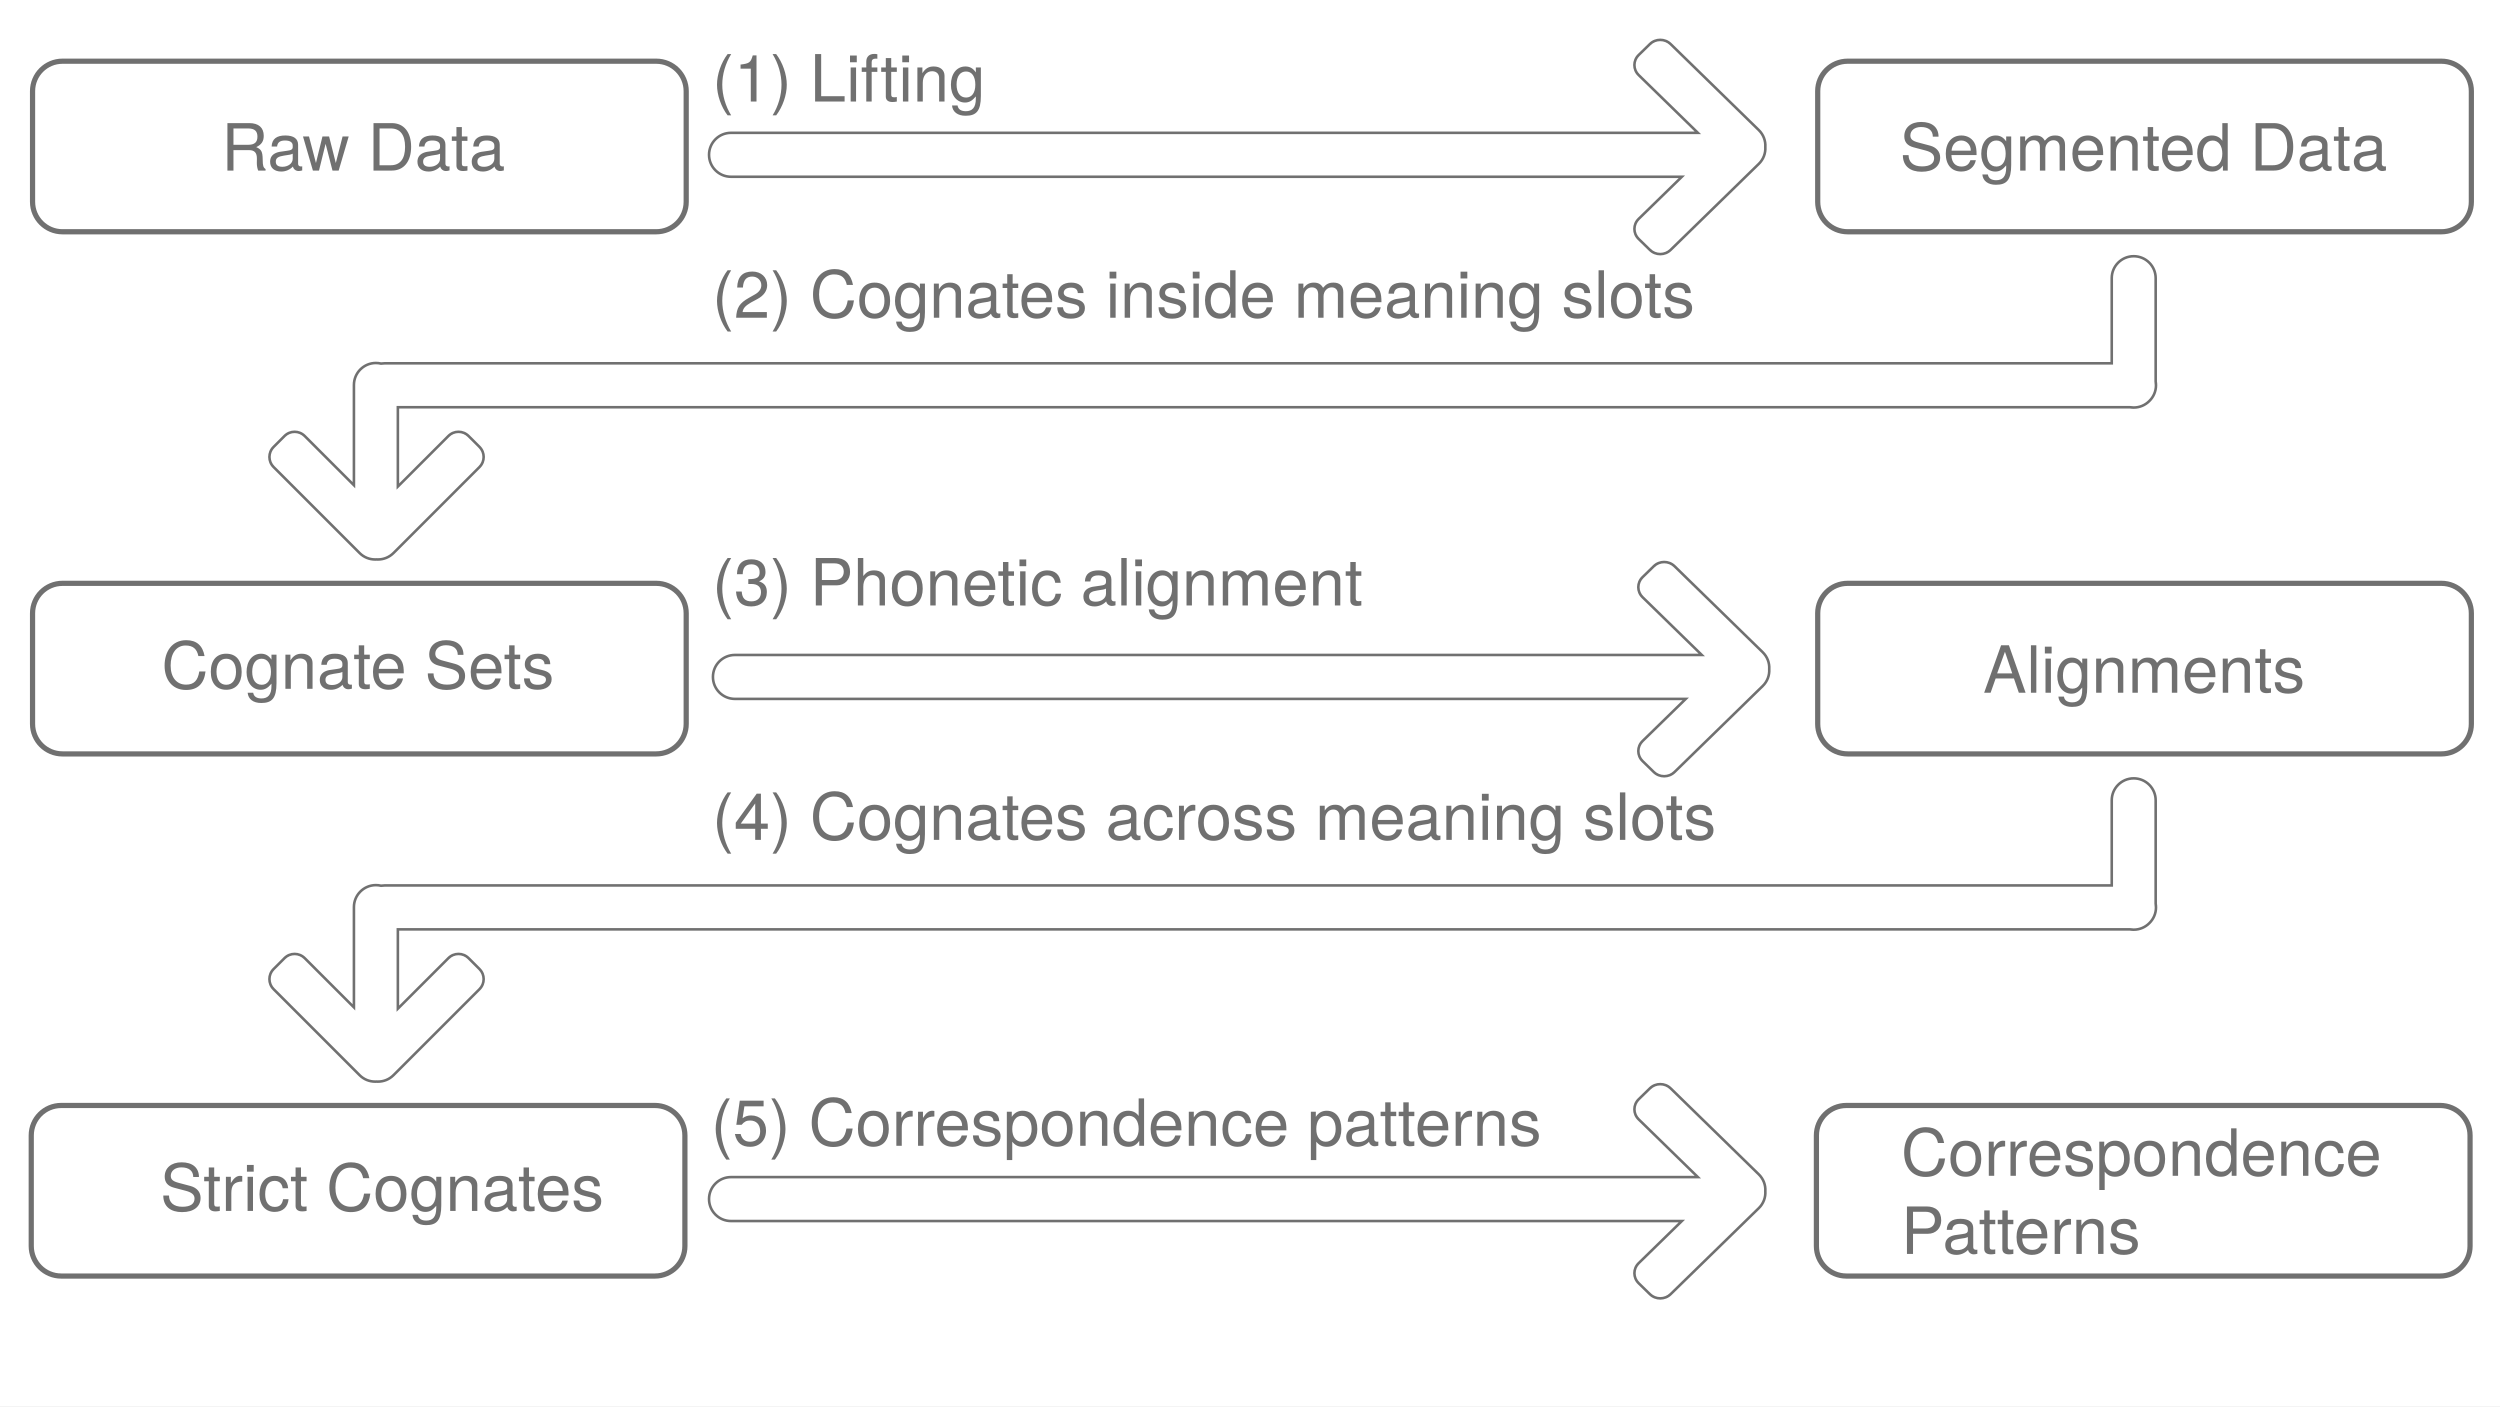
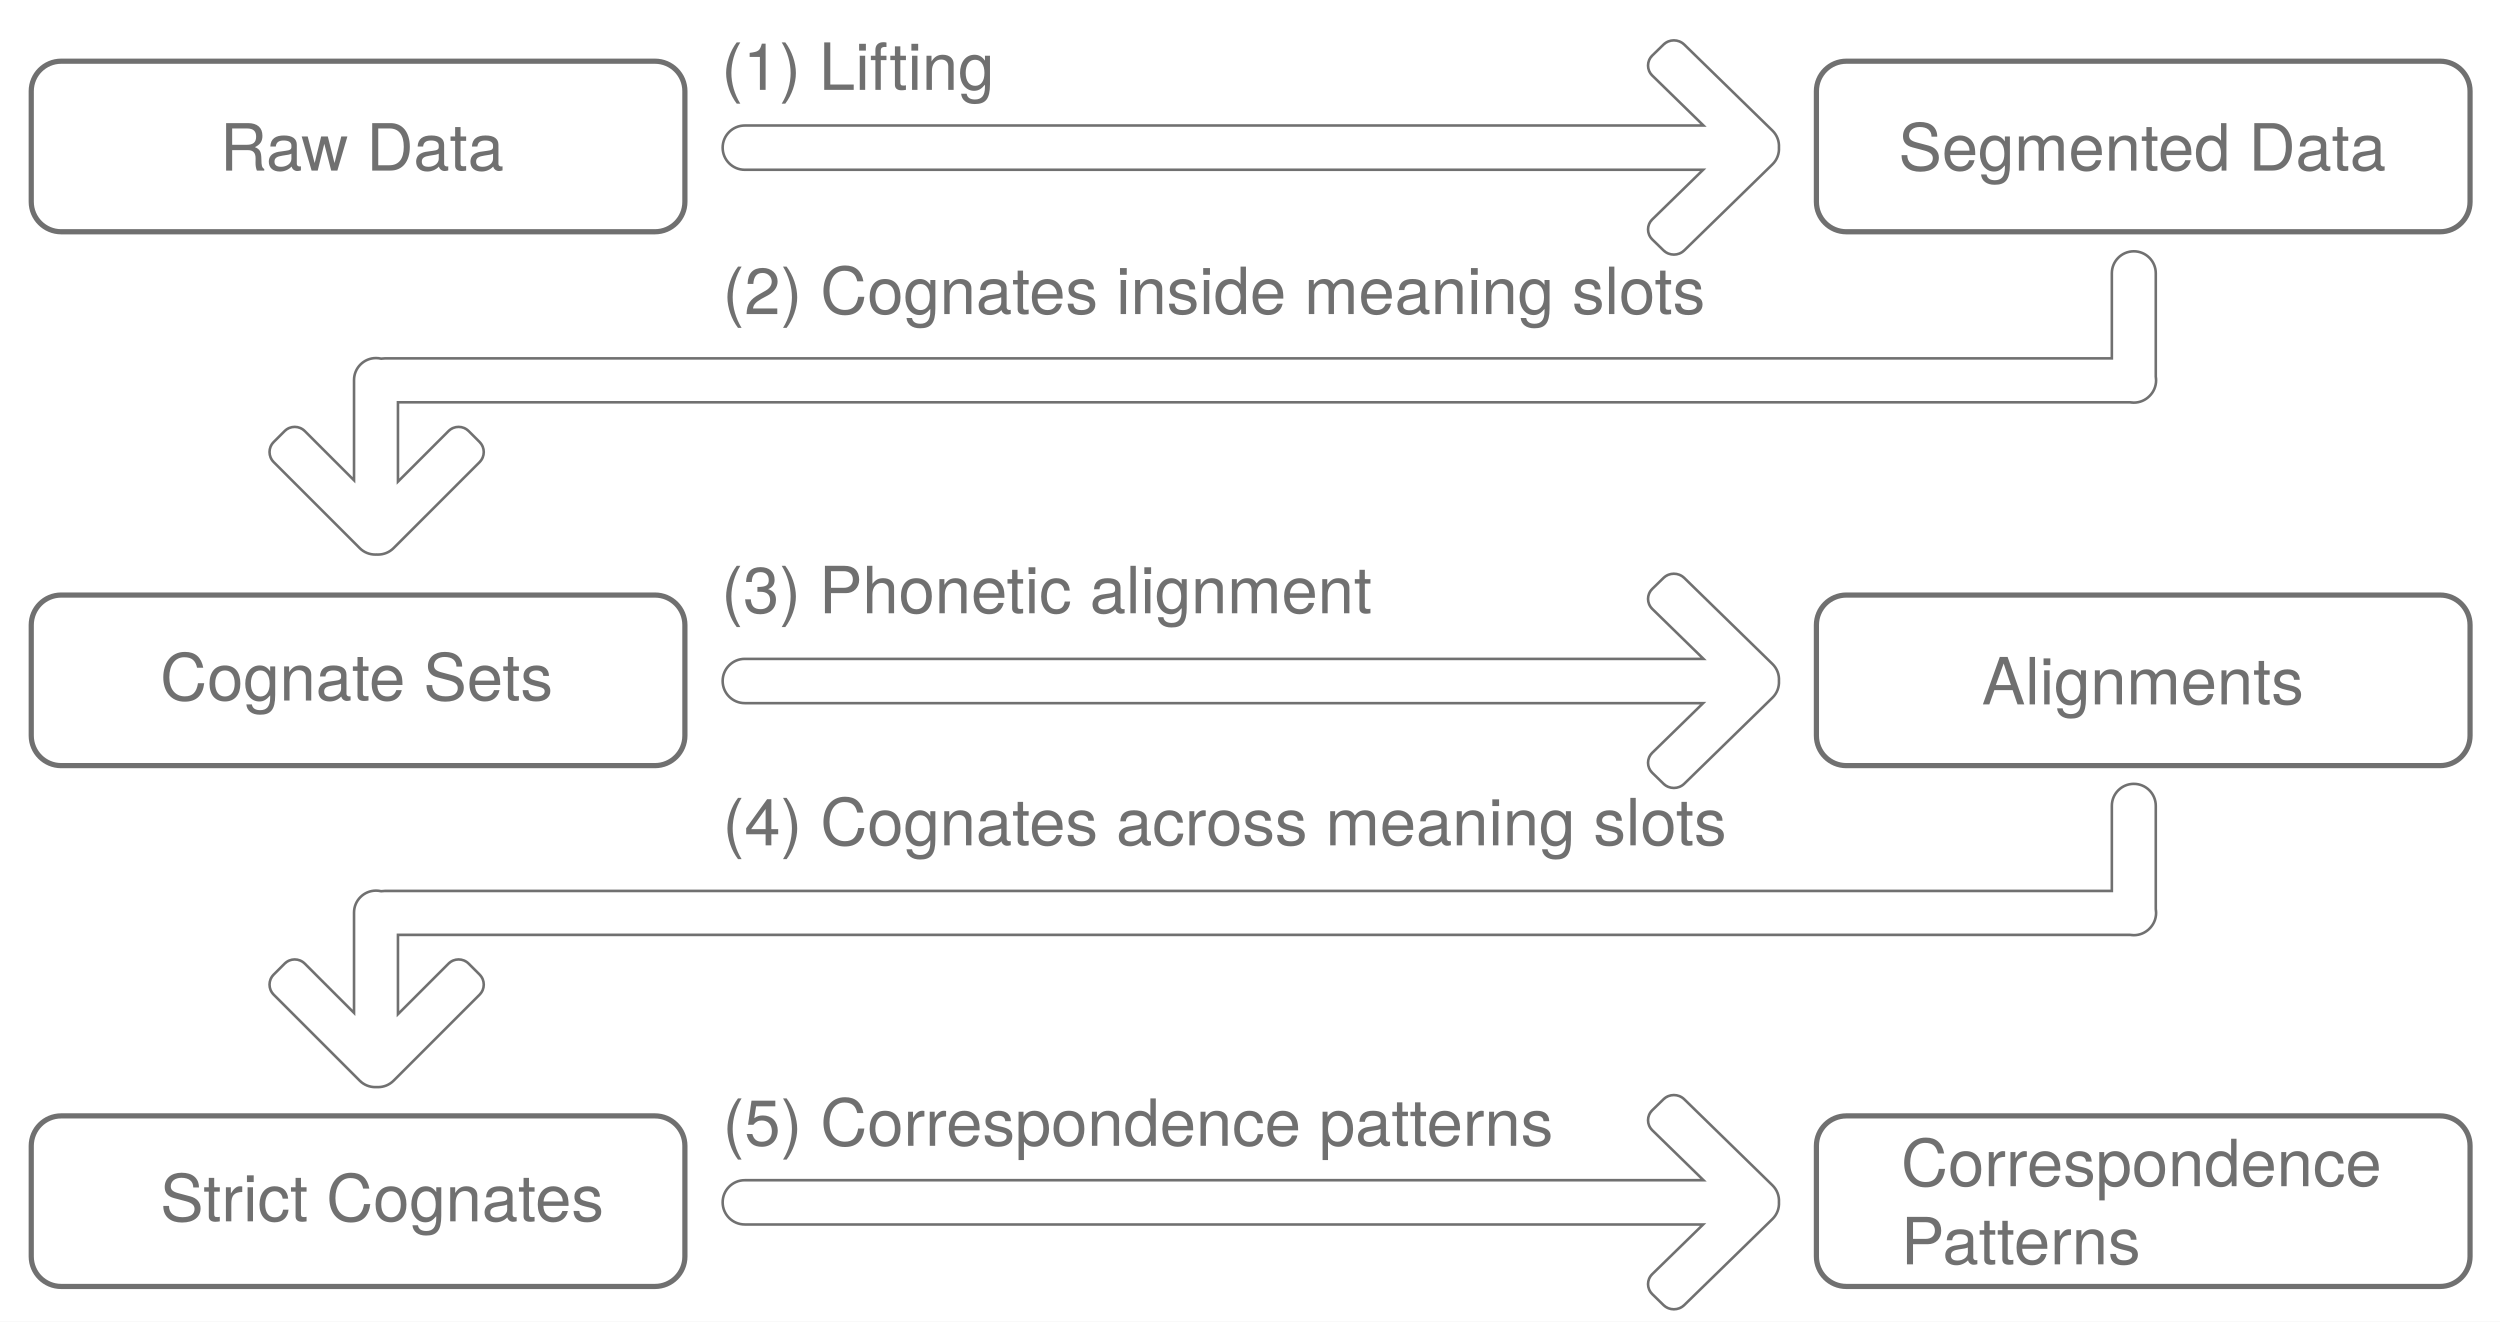
- <svg xmlns="http://www.w3.org/2000/svg" width="1920" height="1080" viewBox="0 0 1920 1080">
+ <svg xmlns="http://www.w3.org/2000/svg" width="1920" height="1015" viewBox="0 0 1920 1015">
  <defs>
    <clipPath id="clip-Web_1920_1">
-       <rect width="1920" height="1080" />
+       <rect width="1920" height="1015" />
    </clipPath>
  </defs>
  <g id="Web_1920_1" data-name="Web 1920 – 1" clip-path="url(#clip-Web_1920_1)">
-     <rect width="1920" height="1080" fill="#fff" />
-     <g id="Group_14" data-name="Group 14" transform="translate(48 8)">
-       <g id="Group_13" data-name="Group 13">
-         <g id="Group_5" data-name="Group 5" transform="translate(733.953 13.854)">
-           <g id="Union_1" data-name="Union 1" transform="translate(574.844 174.297) rotate(180)" fill="none">
-             <path d="M73.086,163.042,5.365,96.974A17.586,17.586,0,0,1,.033,83.266,17.587,17.587,0,0,1,5.365,69.557L73.086,3.489a12.43,12.43,0,0,1,17.27,0l8.636,8.424a11.711,11.711,0,0,1,0,16.849L67.592,59.4h727.8a17.87,17.87,0,1,1,0,35.741H55.292l43.7,42.633a11.711,11.711,0,0,1,0,16.849l-8.636,8.424a12.428,12.428,0,0,1-17.27,0Z" stroke="none" />
-             <path d="M 81.721 164.532 C 84.458 164.532 87.029 163.494 88.96 161.611 L 97.595 153.187 C 99.512 151.316 100.568 148.832 100.568 146.194 C 100.568 143.555 99.512 141.071 97.595 139.201 L 53.895 96.568 L 50.378 93.136 L 55.292 93.136 L 795.389 93.136 C 799.629 93.136 803.614 91.485 806.611 88.488 C 809.609 85.49 811.26 81.505 811.26 77.266 C 811.26 73.027 809.609 69.041 806.611 66.044 C 803.614 63.046 799.629 61.395 795.389 61.395 L 67.592 61.395 L 62.678 61.395 L 66.195 57.964 L 97.595 27.331 C 99.512 25.46 100.568 22.976 100.568 20.338 C 100.568 17.699 99.512 15.215 97.595 13.345 L 88.96 4.921 C 87.029 3.037 84.458 2 81.721 2 C 78.984 2 76.414 3.037 74.483 4.921 L 6.761 70.989 C 5.086 72.623 3.824 74.54 3.01 76.686 C 2.224 78.757 1.894 80.93 2.029 83.144 L 2.036 83.266 L 2.029 83.388 C 1.894 85.602 2.224 87.775 3.01 89.846 C 3.824 91.992 5.086 93.908 6.761 95.542 L 74.483 161.611 C 76.414 163.494 78.984 164.532 81.721 164.532 M 81.721 166.532 C 78.596 166.532 75.471 165.369 73.086 163.042 L 5.365 96.974 C 1.509 93.212 -0.268 88.19 0.033 83.266 C -0.268 78.342 1.509 73.319 5.365 69.557 L 73.086 3.489 C 75.471 1.163 78.596 0 81.721 0 C 84.847 0 87.972 1.163 90.356 3.489 L 98.992 11.913 C 103.76 16.566 103.76 24.109 98.992 28.762 L 67.592 59.395 L 795.389 59.395 C 805.259 59.395 813.26 67.396 813.26 77.266 C 813.26 87.135 805.259 95.136 795.389 95.136 L 55.292 95.136 L 98.992 137.769 C 103.76 142.422 103.76 149.965 98.992 154.618 L 90.356 163.042 C 87.972 165.369 84.847 166.532 81.721 166.532 Z" stroke="none" fill="#707070" />
+     <rect width="1920" height="1015" fill="#fff" />
+     <g id="Group_41" data-name="Group 41">
+       <g id="Group_34" data-name="Group 34" transform="translate(-1)">
+         <g id="Group_20" data-name="Group 20" transform="translate(-35 9)">
+           <g id="Rectangle_6" data-name="Rectangle 6" transform="translate(58 36)" fill="#fff" stroke="#707070" stroke-width="4">
+             <rect width="506" height="135" rx="25" stroke="none" />
+             <rect x="2" y="2" width="502" height="131" rx="23" fill="none" />
+           </g>
+           <text id="Raw_Data" data-name="Raw Data" transform="translate(205 122)" fill="#707070" font-size="50" font-family="HelveticaNeue, Helvetica Neue">
+             <tspan x="0" y="0">Raw Data</tspan>
+           </text>
+         </g>
+         <g id="Group_26" data-name="Group 26" transform="translate(1336 9)">
+           <g id="Rectangle_6-2" data-name="Rectangle 6" transform="translate(58 36)" fill="#fff" stroke="#707070" stroke-width="4">
+             <rect width="506" height="135" rx="25" stroke="none" />
+             <rect x="2" y="2" width="502" height="131" rx="23" fill="none" />
+           </g>
+           <text id="Segmented_Data" data-name="Segmented Data" transform="translate(123 122)" fill="#707070" font-size="50" font-family="HelveticaNeue, Helvetica Neue">
+             <tspan x="0" y="0">Segmented Data</tspan>
+           </text>
+         </g>
+         <text id="_1_Lifting" data-name="(1) Lifting" transform="translate(555 69)" fill="#707070" font-size="50" font-family="HelveticaNeue, Helvetica Neue">
+           <tspan x="0" y="0">(1) Lifting</tspan>
+         </text>
+         <g id="Group_39" data-name="Group 39" transform="translate(59.463 8.381)">
+           <g id="Group_13" data-name="Group 13">
+             <g id="Group_5" data-name="Group 5" transform="translate(733.953 13.854)">
+               <g id="Union_1" data-name="Union 1" transform="translate(574.844 174.297) rotate(180)" fill="none">
+                 <path d="M73.086,163.042,5.365,96.974A17.586,17.586,0,0,1,.033,83.266,17.587,17.587,0,0,1,5.365,69.557L73.086,3.489a12.43,12.43,0,0,1,17.27,0l8.636,8.424a11.711,11.711,0,0,1,0,16.849L61.707,65.137H795.26a18,18,0,1,1,0,36H61.442l37.549,36.633a11.711,11.711,0,0,1,0,16.849l-8.636,8.424a12.428,12.428,0,0,1-17.27,0Z" stroke="none" />
+                 <path d="M 81.721 164.532 C 84.458 164.532 87.029 163.494 88.96 161.611 L 97.595 153.187 C 99.512 151.316 100.568 148.832 100.568 146.194 C 100.568 143.555 99.512 141.071 97.595 139.201 L 60.046 102.568 L 56.528 99.137 L 61.443 99.137 L 795.26 99.137 C 799.534 99.137 803.552 97.472 806.574 94.45 C 809.596 91.428 811.26 87.41 811.26 83.137 C 811.26 78.863 809.596 74.845 806.574 71.823 C 803.552 68.801 799.534 67.137 795.26 67.137 L 61.707 67.137 L 56.793 67.137 L 60.311 63.705 L 97.595 27.331 C 99.512 25.46 100.568 22.976 100.568 20.338 C 100.568 17.699 99.512 15.215 97.595 13.345 L 88.96 4.921 C 87.029 3.037 84.458 2 81.721 2 C 78.984 2 76.414 3.037 74.483 4.921 L 6.761 70.989 C 5.086 72.623 3.824 74.54 3.01 76.686 C 2.224 78.757 1.894 80.93 2.029 83.144 L 2.036 83.266 L 2.029 83.388 C 1.894 85.602 2.224 87.775 3.01 89.846 C 3.824 91.992 5.086 93.908 6.761 95.542 L 74.483 161.611 C 76.414 163.494 78.984 164.532 81.721 164.532 M 81.721 166.532 C 78.596 166.532 75.471 165.369 73.086 163.042 L 5.365 96.974 C 1.509 93.212 -0.268 88.19 0.033 83.266 C -0.268 78.342 1.509 73.319 5.365 69.557 L 73.086 3.489 C 75.471 1.163 78.596 0 81.721 0 C 84.847 0 87.972 1.163 90.356 3.489 L 98.992 11.913 C 103.76 16.566 103.76 24.109 98.992 28.762 L 61.707 65.137 L 795.26 65.137 C 805.201 65.137 813.26 73.195 813.26 83.137 C 813.26 93.078 805.201 101.137 795.26 101.137 L 61.443 101.137 L 98.992 137.769 C 103.76 142.422 103.76 149.965 98.992 154.618 L 90.356 163.042 C 87.972 165.369 84.847 166.532 81.721 166.532 Z" stroke="none" fill="#707070" />
+               </g>
+             </g>
          </g>
        </g>
      </g>
-     </g>
-     <g id="Group_32" data-name="Group 32" transform="translate(51 409)">
-       <g id="Group_13-2" data-name="Group 13">
-         <g id="Group_5-2" data-name="Group 5" transform="translate(733.953 13.854)">
-           <g id="Union_1-2" data-name="Union 1" transform="translate(574.844 174.297) rotate(180)" fill="none">
-             <path d="M73.086,163.042,5.365,96.974A17.586,17.586,0,0,1,.033,83.266,17.587,17.587,0,0,1,5.365,69.557L73.086,3.489a12.43,12.43,0,0,1,17.27,0l8.636,8.424a11.711,11.711,0,0,1,0,16.849L67.592,59.4h727.8a17.87,17.87,0,1,1,0,35.741H55.292l43.7,42.633a11.711,11.711,0,0,1,0,16.849l-8.636,8.424a12.428,12.428,0,0,1-17.27,0Z" stroke="none" />
-             <path d="M 81.721 164.532 C 84.458 164.532 87.029 163.494 88.96 161.611 L 97.595 153.187 C 99.512 151.316 100.568 148.832 100.568 146.194 C 100.568 143.555 99.512 141.071 97.595 139.201 L 53.895 96.568 L 50.378 93.136 L 55.292 93.136 L 795.389 93.136 C 799.629 93.136 803.614 91.485 806.611 88.488 C 809.609 85.49 811.26 81.505 811.26 77.266 C 811.26 73.027 809.609 69.041 806.611 66.044 C 803.614 63.046 799.629 61.395 795.389 61.395 L 67.592 61.395 L 62.678 61.395 L 66.195 57.964 L 97.595 27.331 C 99.512 25.46 100.568 22.976 100.568 20.338 C 100.568 17.699 99.512 15.215 97.595 13.345 L 88.96 4.921 C 87.029 3.037 84.458 2 81.721 2 C 78.984 2 76.414 3.037 74.483 4.921 L 6.761 70.989 C 5.086 72.623 3.824 74.54 3.01 76.686 C 2.224 78.757 1.894 80.93 2.029 83.144 L 2.036 83.266 L 2.029 83.388 C 1.894 85.602 2.224 87.775 3.01 89.846 C 3.824 91.992 5.086 93.908 6.761 95.542 L 74.483 161.611 C 76.414 163.494 78.984 164.532 81.721 164.532 M 81.721 166.532 C 78.596 166.532 75.471 165.369 73.086 163.042 L 5.365 96.974 C 1.509 93.212 -0.268 88.19 0.033 83.266 C -0.268 78.342 1.509 73.319 5.365 69.557 L 73.086 3.489 C 75.471 1.163 78.596 0 81.721 0 C 84.847 0 87.972 1.163 90.356 3.489 L 98.992 11.913 C 103.76 16.566 103.76 24.109 98.992 28.762 L 67.592 59.395 L 795.389 59.395 C 805.259 59.395 813.26 67.396 813.26 77.266 C 813.26 87.135 805.259 95.136 795.389 95.136 L 55.292 95.136 L 98.992 137.769 C 103.76 142.422 103.76 149.965 98.992 154.618 L 90.356 163.042 C 87.972 165.369 84.847 166.532 81.721 166.532 Z" stroke="none" fill="#707070" />
-           </g>
-         </g>
-       </g>
-     </g>
-     <g id="Group_33" data-name="Group 33" transform="translate(48 810)">
-       <g id="Group_13-3" data-name="Group 13">
-         <g id="Group_5-3" data-name="Group 5" transform="translate(733.953 13.854)">
-           <g id="Union_1-3" data-name="Union 1" transform="translate(574.844 174.297) rotate(180)" fill="none">
-             <path d="M73.086,163.042,5.365,96.974A17.586,17.586,0,0,1,.033,83.266,17.587,17.587,0,0,1,5.365,69.557L73.086,3.489a12.43,12.43,0,0,1,17.27,0l8.636,8.424a11.711,11.711,0,0,1,0,16.849L67.592,59.4h727.8a17.87,17.87,0,1,1,0,35.741H55.292l43.7,42.633a11.711,11.711,0,0,1,0,16.849l-8.636,8.424a12.428,12.428,0,0,1-17.27,0Z" stroke="none" />
-             <path d="M 81.721 164.532 C 84.458 164.532 87.029 163.494 88.96 161.611 L 97.595 153.187 C 99.512 151.316 100.568 148.832 100.568 146.194 C 100.568 143.555 99.512 141.071 97.595 139.201 L 53.895 96.568 L 50.378 93.136 L 55.292 93.136 L 795.389 93.136 C 799.629 93.136 803.614 91.485 806.611 88.488 C 809.609 85.49 811.26 81.505 811.26 77.266 C 811.26 73.027 809.609 69.041 806.611 66.044 C 803.614 63.046 799.629 61.395 795.389 61.395 L 67.592 61.395 L 62.678 61.395 L 66.195 57.964 L 97.595 27.331 C 99.512 25.46 100.568 22.976 100.568 20.338 C 100.568 17.699 99.512 15.215 97.595 13.345 L 88.96 4.921 C 87.029 3.037 84.458 2 81.721 2 C 78.984 2 76.414 3.037 74.483 4.921 L 6.761 70.989 C 5.086 72.623 3.824 74.54 3.01 76.686 C 2.224 78.757 1.894 80.93 2.029 83.144 L 2.036 83.266 L 2.029 83.388 C 1.894 85.602 2.224 87.775 3.01 89.846 C 3.824 91.992 5.086 93.908 6.761 95.542 L 74.483 161.611 C 76.414 163.494 78.984 164.532 81.721 164.532 M 81.721 166.532 C 78.596 166.532 75.471 165.369 73.086 163.042 L 5.365 96.974 C 1.509 93.212 -0.268 88.19 0.033 83.266 C -0.268 78.342 1.509 73.319 5.365 69.557 L 73.086 3.489 C 75.471 1.163 78.596 0 81.721 0 C 84.847 0 87.972 1.163 90.356 3.489 L 98.992 11.913 C 103.76 16.566 103.76 24.109 98.992 28.762 L 67.592 59.395 L 795.389 59.395 C 805.259 59.395 813.26 67.396 813.26 77.266 C 813.26 87.135 805.259 95.136 795.389 95.136 L 55.292 95.136 L 98.992 137.769 C 103.76 142.422 103.76 149.965 98.992 154.618 L 90.356 163.042 C 87.972 165.369 84.847 166.532 81.721 166.532 Z" stroke="none" fill="#707070" />
-           </g>
-         </g>
-       </g>
-     </g>
-     <g id="Group_19" data-name="Group 19" transform="translate(-30 -6)">
-       <g id="Group_17" data-name="Group 17" transform="translate(761.389 212.619)">
-         <g id="Group_13-4" data-name="Group 13" transform="translate(0 0)">
-           <g id="Group_5-4" data-name="Group 5">
-             <g id="Union_1-4" data-name="Union 1" transform="translate(0 0)" fill="none">
+       <g id="Group_36" data-name="Group 36" transform="translate(0 -3.776)">
+         <g id="Group_13-2" data-name="Group 13" transform="translate(731.467 206.619)">
+           <g id="Group_5-2" data-name="Group 5">
+             <g id="Union_1-2" data-name="Union 1" transform="translate(0 0)" fill="none">
              <path d="M-442.2,224.033a17.829,17.829,0,0,1-13.708-5.2l-66.068-66.068a11.914,11.914,0,0,1,0-16.849l8.424-8.424a11.915,11.915,0,0,1,16.849,0l36.132,36.132V89.027A17.871,17.871,0,0,1-442.7,71.157a17.919,17.919,0,0,1,4,.45,18.008,18.008,0,0,1,2.758-.212H889.428V7.027a17.871,17.871,0,0,1,35.742,0V86.339a18.008,18.008,0,0,1,.238,2.926,18.283,18.283,0,0,1-18.109,18.11,18.007,18.007,0,0,1-2.927-.239h-1329.2v57.485L-387.7,127.49a11.914,11.914,0,0,1,16.848,0l8.425,8.424a11.881,11.881,0,0,1,3.489,8.425,11.88,11.88,0,0,1-3.489,8.424l-66.068,66.068a17.818,17.818,0,0,1-12.639,5.234Q-441.667,224.064-442.2,224.033Z" stroke="none" />
              <path d="M -441.131 224.064 L -441.131 222.064 C -436.89 222.064 -432.904 220.414 -429.907 217.416 L -363.839 151.348 C -361.967 149.475 -360.935 146.986 -360.935 144.338 C -360.935 141.691 -361.967 139.201 -363.839 137.328 L -372.264 128.904 C -374.136 127.032 -376.625 126 -379.273 126 C -381.922 126 -384.411 127.032 -386.283 128.904 L -423.416 166.036 L -426.831 169.45 L -426.831 164.622 L -426.831 107.137 L -426.831 105.137 L -424.831 105.137 L 904.372 105.137 L 904.536 105.137 L 904.697 105.164 C 905.551 105.304 906.427 105.375 907.299 105.375 C 909.468 105.375 911.57 104.946 913.545 104.099 C 915.454 103.281 917.164 102.11 918.626 100.621 L 918.64 100.607 L 918.653 100.594 C 920.143 99.132 921.313 97.422 922.132 95.513 C 922.979 93.537 923.408 91.435 923.408 89.266 C 923.408 88.394 923.337 87.518 923.196 86.664 L 923.169 86.503 L 923.169 86.339 L 923.169 7.027 C 923.169 2.788 921.519 -1.197 918.521 -4.195 C 915.524 -7.192 911.538 -8.843 907.299 -8.843 C 903.06 -8.843 899.074 -7.192 896.076 -4.195 C 893.079 -1.197 891.428 2.788 891.428 7.027 L 891.428 71.395 L 891.428 73.395 L 889.428 73.395 L -435.94 73.395 C -436.762 73.395 -437.587 73.458 -438.392 73.583 L -438.771 73.642 L -439.144 73.556 C -440.303 73.291 -441.5 73.157 -442.701 73.157 C -446.94 73.157 -450.926 74.808 -453.924 77.805 C -456.921 80.803 -458.572 84.788 -458.572 89.027 L -458.572 163.622 L -458.572 168.45 L -461.986 165.036 L -498.119 128.904 C -499.991 127.032 -502.481 126 -505.129 126 C -507.777 126 -510.267 127.032 -512.139 128.904 L -520.563 137.328 C -522.436 139.2 -523.467 141.69 -523.467 144.338 C -523.467 146.986 -522.436 149.476 -520.563 151.348 L -454.495 217.416 C -451.497 220.414 -447.512 222.065 -443.272 222.064 C -442.955 222.064 -442.635 222.055 -442.321 222.036 L -442.202 222.029 L -442.082 222.036 C -441.766 222.055 -441.446 222.064 -441.131 222.064 L -441.131 224.064 M -441.131 224.064 C -441.488 224.064 -441.845 224.054 -442.202 224.032 C -442.558 224.054 -442.915 224.064 -443.272 224.064 C -447.846 224.065 -452.419 222.32 -455.909 218.83 L -521.978 152.762 C -526.63 148.11 -526.63 140.566 -521.978 135.914 L -513.554 127.49 C -511.227 125.163 -508.178 124 -505.129 124 C -502.08 124 -499.031 125.163 -496.705 127.49 L -460.572 163.622 L -460.572 89.027 C -460.572 79.158 -452.571 71.157 -442.701 71.157 C -441.325 71.157 -439.985 71.312 -438.698 71.607 C -437.799 71.468 -436.878 71.395 -435.94 71.395 L 889.428 71.395 L 889.428 7.027 C 889.428 -2.842 897.429 -10.843 907.299 -10.843 C 917.169 -10.843 925.169 -2.842 925.169 7.027 L 925.169 86.339 C 925.326 87.291 925.408 88.269 925.408 89.266 C 925.408 94.262 923.358 98.778 920.054 102.022 C 916.811 105.325 912.294 107.375 907.299 107.375 C 906.303 107.375 905.324 107.294 904.372 107.137 L -424.831 107.137 L -424.831 164.622 L -387.698 127.49 C -385.371 125.163 -382.322 124 -379.273 124 C -376.224 124 -373.176 125.163 -370.85 127.49 L -362.425 135.914 C -360.099 138.24 -358.935 141.289 -358.935 144.338 C -358.935 147.387 -360.099 150.436 -362.425 152.762 L -428.493 218.83 C -431.982 222.32 -436.557 224.064 -441.131 224.064 Z" stroke="none" fill="#707070" />
            </g>
          </g>
        </g>
+         <text id="_2_Cognates_inside_meaning_slots" data-name="(2) Cognates inside meaning slots" transform="translate(555 245)" fill="#707070" font-size="50" font-family="HelveticaNeue, Helvetica Neue">
+           <tspan x="0" y="0">(2) Cognates inside meaning slots</tspan>
+         </text>
      </g>
-     </g>
-     <g id="Group_29" data-name="Group 29" transform="translate(-30 395)">
-       <g id="Group_17-2" data-name="Group 17" transform="translate(761.389 212.619)">
-         <g id="Group_13-5" data-name="Group 13" transform="translate(0 0)">
-           <g id="Group_5-5" data-name="Group 5">
-             <g id="Union_1-5" data-name="Union 1" transform="translate(0 0)" fill="none">
-               <path d="M-442.2,224.033a17.829,17.829,0,0,1-13.708-5.2l-66.068-66.068a11.914,11.914,0,0,1,0-16.849l8.424-8.424a11.915,11.915,0,0,1,16.849,0l36.132,36.132V89.027A17.871,17.871,0,0,1-442.7,71.157a17.919,17.919,0,0,1,4,.45,18.008,18.008,0,0,1,2.758-.212H889.428V7.027a17.871,17.871,0,0,1,35.742,0V86.339a18.008,18.008,0,0,1,.238,2.926,18.283,18.283,0,0,1-18.109,18.11,18.007,18.007,0,0,1-2.927-.239h-1329.2v57.485L-387.7,127.49a11.914,11.914,0,0,1,16.848,0l8.425,8.424a11.881,11.881,0,0,1,3.489,8.425,11.88,11.88,0,0,1-3.489,8.424l-66.068,66.068a17.818,17.818,0,0,1-12.639,5.234Q-441.667,224.064-442.2,224.033Z" stroke="none" />
-               <path d="M -441.131 224.064 L -441.131 222.064 C -436.89 222.064 -432.904 220.414 -429.907 217.416 L -363.839 151.348 C -361.967 149.475 -360.935 146.986 -360.935 144.338 C -360.935 141.691 -361.967 139.201 -363.839 137.328 L -372.264 128.904 C -374.136 127.032 -376.625 126 -379.273 126 C -381.922 126 -384.411 127.032 -386.283 128.904 L -423.416 166.036 L -426.831 169.45 L -426.831 164.622 L -426.831 107.137 L -426.831 105.137 L -424.831 105.137 L 904.372 105.137 L 904.536 105.137 L 904.697 105.164 C 905.551 105.304 906.427 105.375 907.299 105.375 C 909.468 105.375 911.57 104.946 913.545 104.099 C 915.454 103.281 917.164 102.11 918.626 100.621 L 918.64 100.607 L 918.653 100.594 C 920.143 99.132 921.313 97.422 922.132 95.513 C 922.979 93.537 923.408 91.435 923.408 89.266 C 923.408 88.394 923.337 87.518 923.196 86.664 L 923.169 86.503 L 923.169 86.339 L 923.169 7.027 C 923.169 2.788 921.519 -1.197 918.521 -4.195 C 915.524 -7.192 911.538 -8.843 907.299 -8.843 C 903.06 -8.843 899.074 -7.192 896.076 -4.195 C 893.079 -1.197 891.428 2.788 891.428 7.027 L 891.428 71.395 L 891.428 73.395 L 889.428 73.395 L -435.94 73.395 C -436.762 73.395 -437.587 73.458 -438.392 73.583 L -438.771 73.642 L -439.144 73.556 C -440.303 73.291 -441.5 73.157 -442.701 73.157 C -446.94 73.157 -450.926 74.808 -453.924 77.805 C -456.921 80.803 -458.572 84.788 -458.572 89.027 L -458.572 163.622 L -458.572 168.45 L -461.986 165.036 L -498.119 128.904 C -499.991 127.032 -502.481 126 -505.129 126 C -507.777 126 -510.267 127.032 -512.139 128.904 L -520.563 137.328 C -522.436 139.2 -523.467 141.69 -523.467 144.338 C -523.467 146.986 -522.436 149.476 -520.563 151.348 L -454.495 217.416 C -451.497 220.414 -447.512 222.065 -443.272 222.064 C -442.955 222.064 -442.635 222.055 -442.321 222.036 L -442.202 222.029 L -442.082 222.036 C -441.766 222.055 -441.446 222.064 -441.131 222.064 L -441.131 224.064 M -441.131 224.064 C -441.488 224.064 -441.845 224.054 -442.202 224.032 C -442.558 224.054 -442.915 224.064 -443.272 224.064 C -447.846 224.065 -452.419 222.32 -455.909 218.83 L -521.978 152.762 C -526.63 148.11 -526.63 140.566 -521.978 135.914 L -513.554 127.49 C -511.227 125.163 -508.178 124 -505.129 124 C -502.08 124 -499.031 125.163 -496.705 127.49 L -460.572 163.622 L -460.572 89.027 C -460.572 79.158 -452.571 71.157 -442.701 71.157 C -441.325 71.157 -439.985 71.312 -438.698 71.607 C -437.799 71.468 -436.878 71.395 -435.94 71.395 L 889.428 71.395 L 889.428 7.027 C 889.428 -2.842 897.429 -10.843 907.299 -10.843 C 917.169 -10.843 925.169 -2.842 925.169 7.027 L 925.169 86.339 C 925.326 87.291 925.408 88.269 925.408 89.266 C 925.408 94.262 923.358 98.778 920.054 102.022 C 916.811 105.325 912.294 107.375 907.299 107.375 C 906.303 107.375 905.324 107.294 904.372 107.137 L -424.831 107.137 L -424.831 164.622 L -387.698 127.49 C -385.371 125.163 -382.322 124 -379.273 124 C -376.224 124 -373.176 125.163 -370.85 127.49 L -362.425 135.914 C -360.099 138.24 -358.935 141.289 -358.935 144.338 C -358.935 147.387 -360.099 150.436 -362.425 152.762 L -428.493 218.83 C -431.982 222.32 -436.557 224.064 -441.131 224.064 Z" stroke="none" fill="#707070" />
+       <g id="Group_35" data-name="Group 35" transform="translate(-1 9)">
+         <g id="Group_32" data-name="Group 32" transform="translate(59.463 409)">
+           <g id="Group_13-3" data-name="Group 13">
+             <g id="Group_5-3" data-name="Group 5" transform="translate(733.953 13.854)">
+               <g id="Union_1-3" data-name="Union 1" transform="translate(574.844 174.297) rotate(180)" fill="none">
+                 <path d="M73.086,163.042,5.365,96.974A17.586,17.586,0,0,1,.033,83.266,17.587,17.587,0,0,1,5.365,69.557L73.086,3.489a12.43,12.43,0,0,1,17.27,0l8.636,8.424a11.711,11.711,0,0,1,0,16.849L61.707,65.137H795.26a18,18,0,1,1,0,36H61.442l37.549,36.633a11.711,11.711,0,0,1,0,16.849l-8.636,8.424a12.428,12.428,0,0,1-17.27,0Z" stroke="none" />
+                 <path d="M 81.721 164.532 C 84.458 164.532 87.029 163.494 88.96 161.611 L 97.595 153.187 C 99.512 151.316 100.568 148.832 100.568 146.194 C 100.568 143.555 99.512 141.071 97.595 139.201 L 60.046 102.568 L 56.528 99.137 L 61.443 99.137 L 795.26 99.137 C 799.534 99.137 803.552 97.472 806.574 94.45 C 809.596 91.428 811.26 87.41 811.26 83.137 C 811.26 78.863 809.596 74.845 806.574 71.823 C 803.552 68.801 799.534 67.137 795.26 67.137 L 61.707 67.137 L 56.793 67.137 L 60.311 63.705 L 97.595 27.331 C 99.512 25.46 100.568 22.976 100.568 20.338 C 100.568 17.699 99.512 15.215 97.595 13.345 L 88.96 4.921 C 87.029 3.037 84.458 2 81.721 2 C 78.984 2 76.414 3.037 74.483 4.921 L 6.761 70.989 C 5.086 72.623 3.824 74.54 3.01 76.686 C 2.224 78.757 1.894 80.93 2.029 83.144 L 2.036 83.266 L 2.029 83.388 C 1.894 85.602 2.224 87.775 3.01 89.846 C 3.824 91.992 5.086 93.908 6.761 95.542 L 74.483 161.611 C 76.414 163.494 78.984 164.532 81.721 164.532 M 81.721 166.532 C 78.596 166.532 75.471 165.369 73.086 163.042 L 5.365 96.974 C 1.509 93.212 -0.268 88.19 0.033 83.266 C -0.268 78.342 1.509 73.319 5.365 69.557 L 73.086 3.489 C 75.471 1.163 78.596 0 81.721 0 C 84.847 0 87.972 1.163 90.356 3.489 L 98.992 11.913 C 103.76 16.566 103.76 24.109 98.992 28.762 L 61.707 65.137 L 795.26 65.137 C 805.201 65.137 813.26 73.195 813.26 83.137 C 813.26 93.078 805.201 101.137 795.26 101.137 L 61.443 101.137 L 98.992 137.769 C 103.76 142.422 103.76 149.965 98.992 154.618 L 90.356 163.042 C 87.972 165.369 84.847 166.532 81.721 166.532 Z" stroke="none" fill="#707070" />
+               </g>
+             </g>
+           </g>
+         </g>
+         <g id="Group_20-2" data-name="Group 20" transform="translate(-35 410)">
+           <g id="Rectangle_6-3" data-name="Rectangle 6" transform="translate(58 36)" fill="#fff" stroke="#707070" stroke-width="4">
+             <rect width="506" height="135" rx="25" stroke="none" />
+             <rect x="2" y="2" width="502" height="131" rx="23" fill="none" />
+           </g>
+           <text id="Cognate_Sets" data-name="Cognate Sets" transform="translate(159 119)" fill="#707070" font-size="50" font-family="HelveticaNeue, Helvetica Neue">
+             <tspan x="0" y="0">Cognate Sets</tspan>
+           </text>
+         </g>
+         <g id="Group_26-2" data-name="Group 26" transform="translate(1336 410)">
+           <g id="Rectangle_6-4" data-name="Rectangle 6" transform="translate(58 36)" fill="#fff" stroke="#707070" stroke-width="4">
+             <rect width="506" height="135" rx="25" stroke="none" />
+             <rect x="2" y="2" width="502" height="131" rx="23" fill="none" />
+           </g>
+           <text id="Alignments" transform="translate(187 122)" fill="#707070" font-size="50" font-family="HelveticaNeue, Helvetica Neue">
+             <tspan x="0" y="0">Alignments</tspan>
+           </text>
+         </g>
+         <text id="_3_Phonetic_alignment_" data-name="(3) Phonetic alignment " transform="translate(555 462)" fill="#707070" font-size="50" font-family="HelveticaNeue, Helvetica Neue">
+           <tspan x="0" y="0">(3) Phonetic alignment</tspan>
+           <tspan x="0" y="60" />
+         </text>
+       </g>
+       <g id="Group_37" data-name="Group 37" transform="translate(0 4.224)">
+         <g id="Group_29" data-name="Group 29" transform="translate(-29.922 395)">
+           <g id="Group_17" data-name="Group 17" transform="translate(761.389 212.619)">
+             <g id="Group_13-4" data-name="Group 13" transform="translate(0 0)">
+               <g id="Group_5-4" data-name="Group 5">
+                 <g id="Union_1-4" data-name="Union 1" transform="translate(0 0)" fill="none">
+                   <path d="M-442.2,224.033a17.829,17.829,0,0,1-13.708-5.2l-66.068-66.068a11.914,11.914,0,0,1,0-16.849l8.424-8.424a11.915,11.915,0,0,1,16.849,0l36.132,36.132V89.027A17.871,17.871,0,0,1-442.7,71.157a17.919,17.919,0,0,1,4,.45,18.008,18.008,0,0,1,2.758-.212H889.428V7.027a17.871,17.871,0,0,1,35.742,0V86.339a18.008,18.008,0,0,1,.238,2.926,18.283,18.283,0,0,1-18.109,18.11,18.007,18.007,0,0,1-2.927-.239h-1329.2v57.485L-387.7,127.49a11.914,11.914,0,0,1,16.848,0l8.425,8.424a11.881,11.881,0,0,1,3.489,8.425,11.88,11.88,0,0,1-3.489,8.424l-66.068,66.068a17.818,17.818,0,0,1-12.639,5.234Q-441.667,224.064-442.2,224.033Z" stroke="none" />
+                   <path d="M -441.131 224.064 L -441.131 222.064 C -436.89 222.064 -432.904 220.414 -429.907 217.416 L -363.839 151.348 C -361.967 149.475 -360.935 146.986 -360.935 144.338 C -360.935 141.691 -361.967 139.201 -363.839 137.328 L -372.264 128.904 C -374.136 127.032 -376.625 126 -379.273 126 C -381.922 126 -384.411 127.032 -386.283 128.904 L -423.416 166.036 L -426.831 169.45 L -426.831 164.622 L -426.831 107.137 L -426.831 105.137 L -424.831 105.137 L 904.372 105.137 L 904.536 105.137 L 904.697 105.164 C 905.551 105.304 906.427 105.375 907.299 105.375 C 909.468 105.375 911.57 104.946 913.545 104.099 C 915.454 103.281 917.164 102.11 918.626 100.621 L 918.64 100.607 L 918.653 100.594 C 920.143 99.132 921.313 97.422 922.132 95.513 C 922.979 93.537 923.408 91.435 923.408 89.266 C 923.408 88.394 923.337 87.518 923.196 86.664 L 923.169 86.503 L 923.169 86.339 L 923.169 7.027 C 923.169 2.788 921.519 -1.197 918.521 -4.195 C 915.524 -7.192 911.538 -8.843 907.299 -8.843 C 903.06 -8.843 899.074 -7.192 896.076 -4.195 C 893.079 -1.197 891.428 2.788 891.428 7.027 L 891.428 71.395 L 891.428 73.395 L 889.428 73.395 L -435.94 73.395 C -436.762 73.395 -437.587 73.458 -438.392 73.583 L -438.771 73.642 L -439.144 73.556 C -440.303 73.291 -441.5 73.157 -442.701 73.157 C -446.94 73.157 -450.926 74.808 -453.924 77.805 C -456.921 80.803 -458.572 84.788 -458.572 89.027 L -458.572 163.622 L -458.572 168.45 L -461.986 165.036 L -498.119 128.904 C -499.991 127.032 -502.481 126 -505.129 126 C -507.777 126 -510.267 127.032 -512.139 128.904 L -520.563 137.328 C -522.436 139.2 -523.467 141.69 -523.467 144.338 C -523.467 146.986 -522.436 149.476 -520.563 151.348 L -454.495 217.416 C -451.497 220.414 -447.512 222.065 -443.272 222.064 C -442.955 222.064 -442.635 222.055 -442.321 222.036 L -442.202 222.029 L -442.082 222.036 C -441.766 222.055 -441.446 222.064 -441.131 222.064 L -441.131 224.064 M -441.131 224.064 C -441.488 224.064 -441.845 224.054 -442.202 224.032 C -442.558 224.054 -442.915 224.064 -443.272 224.064 C -447.846 224.065 -452.419 222.32 -455.909 218.83 L -521.978 152.762 C -526.63 148.11 -526.63 140.566 -521.978 135.914 L -513.554 127.49 C -511.227 125.163 -508.178 124 -505.129 124 C -502.08 124 -499.031 125.163 -496.705 127.49 L -460.572 163.622 L -460.572 89.027 C -460.572 79.158 -452.571 71.157 -442.701 71.157 C -441.325 71.157 -439.985 71.312 -438.698 71.607 C -437.799 71.468 -436.878 71.395 -435.94 71.395 L 889.428 71.395 L 889.428 7.027 C 889.428 -2.842 897.429 -10.843 907.299 -10.843 C 917.169 -10.843 925.169 -2.842 925.169 7.027 L 925.169 86.339 C 925.326 87.291 925.408 88.269 925.408 89.266 C 925.408 94.262 923.358 98.778 920.054 102.022 C 916.811 105.325 912.294 107.375 907.299 107.375 C 906.303 107.375 905.324 107.294 904.372 107.137 L -424.831 107.137 L -424.831 164.622 L -387.698 127.49 C -385.371 125.163 -382.322 124 -379.273 124 C -376.224 124 -373.176 125.163 -370.85 127.49 L -362.425 135.914 C -360.099 138.24 -358.935 141.289 -358.935 144.338 C -358.935 147.387 -360.099 150.436 -362.425 152.762 L -428.493 218.83 C -431.982 222.32 -436.557 224.064 -441.131 224.064 Z" stroke="none" fill="#707070" />
+                 </g>
+               </g>
+             </g>
+           </g>
+         </g>
+         <text id="_4_Cognates_across_meaning_slots_" data-name="(4) Cognates across meaning slots " transform="translate(555 645)" fill="#707070" font-size="50" font-family="HelveticaNeue, Helvetica Neue">
+           <tspan x="0" y="0">(4) Cognates across meaning slots</tspan>
+           <tspan x="0" y="60" />
+         </text>
+       </g>
+       <g id="Group_38" data-name="Group 38">
+         <g id="Group_20-3" data-name="Group 20" transform="translate(-36 819)">
+           <g id="Rectangle_6-5" data-name="Rectangle 6" transform="translate(58 36)" fill="#fff" stroke="#707070" stroke-width="4">
+             <rect width="506" height="135" rx="25" stroke="none" />
+             <rect x="2" y="2" width="502" height="131" rx="23" fill="none" />
+           </g>
+           <text id="Strict_Cognates" data-name="Strict Cognates" transform="translate(159 119)" fill="#707070" font-size="50" font-family="HelveticaNeue, Helvetica Neue">
+             <tspan x="0" y="0">Strict Cognates</tspan>
+           </text>
+         </g>
+         <g id="Group_26-3" data-name="Group 26" transform="translate(1335 819)">
+           <g id="Rectangle_6-6" data-name="Rectangle 6" transform="translate(58 36)" fill="#fff" stroke="#707070" stroke-width="4">
+             <rect width="506" height="135" rx="25" stroke="none" />
+             <rect x="2" y="2" width="502" height="131" rx="23" fill="none" />
+           </g>
+           <text id="Correspondence_Patterns" data-name="Correspondence Patterns" transform="translate(125 92)" fill="#707070" font-size="50" font-family="HelveticaNeue, Helvetica Neue">
+             <tspan x="0" y="0">Correspondence</tspan>
+             <tspan x="0" y="60">Patterns</tspan>
+           </text>
+         </g>
+         <text id="_5_Correspondence_patterns_" data-name="(5) Correspondence patterns " transform="translate(555 880)" fill="#707070" font-size="50" font-family="HelveticaNeue, Helvetica Neue">
+           <tspan x="0" y="0">(5) Correspondence patterns</tspan>
+           <tspan x="0" y="60" />
+         </text>
+         <g id="Group_40" data-name="Group 40" transform="translate(58.463 818.381)">
+           <g id="Group_13-5" data-name="Group 13">
+             <g id="Group_5-5" data-name="Group 5" transform="translate(733.953 13.854)">
+               <g id="Union_1-5" data-name="Union 1" transform="translate(574.844 174.297) rotate(180)" fill="none">
+                 <path d="M73.086,163.042,5.365,96.974A17.586,17.586,0,0,1,.033,83.266,17.587,17.587,0,0,1,5.365,69.557L73.086,3.489a12.43,12.43,0,0,1,17.27,0l8.636,8.424a11.711,11.711,0,0,1,0,16.849L61.707,65.137H795.26a18,18,0,1,1,0,36H61.442l37.549,36.633a11.711,11.711,0,0,1,0,16.849l-8.636,8.424a12.428,12.428,0,0,1-17.27,0Z" stroke="none" />
+                 <path d="M 81.721 164.532 C 84.458 164.532 87.029 163.494 88.96 161.611 L 97.595 153.187 C 99.512 151.316 100.568 148.832 100.568 146.194 C 100.568 143.555 99.512 141.071 97.595 139.201 L 60.046 102.568 L 56.528 99.137 L 61.443 99.137 L 795.26 99.137 C 799.534 99.137 803.552 97.472 806.574 94.45 C 809.596 91.428 811.26 87.41 811.26 83.137 C 811.26 78.863 809.596 74.845 806.574 71.823 C 803.552 68.801 799.534 67.137 795.26 67.137 L 61.707 67.137 L 56.793 67.137 L 60.311 63.705 L 97.595 27.331 C 99.512 25.46 100.568 22.976 100.568 20.338 C 100.568 17.699 99.512 15.215 97.595 13.345 L 88.96 4.921 C 87.029 3.037 84.458 2 81.721 2 C 78.984 2 76.414 3.037 74.483 4.921 L 6.761 70.989 C 5.086 72.623 3.824 74.54 3.01 76.686 C 2.224 78.757 1.894 80.93 2.029 83.144 L 2.036 83.266 L 2.029 83.388 C 1.894 85.602 2.224 87.775 3.01 89.846 C 3.824 91.992 5.086 93.908 6.761 95.542 L 74.483 161.611 C 76.414 163.494 78.984 164.532 81.721 164.532 M 81.721 166.532 C 78.596 166.532 75.471 165.369 73.086 163.042 L 5.365 96.974 C 1.509 93.212 -0.268 88.19 0.033 83.266 C -0.268 78.342 1.509 73.319 5.365 69.557 L 73.086 3.489 C 75.471 1.163 78.596 0 81.721 0 C 84.847 0 87.972 1.163 90.356 3.489 L 98.992 11.913 C 103.76 16.566 103.76 24.109 98.992 28.762 L 61.707 65.137 L 795.26 65.137 C 805.201 65.137 813.26 73.195 813.26 83.137 C 813.26 93.078 805.201 101.137 795.26 101.137 L 61.443 101.137 L 98.992 137.769 C 103.76 142.422 103.76 149.965 98.992 154.618 L 90.356 163.042 C 87.972 165.369 84.847 166.532 81.721 166.532 Z" stroke="none" fill="#707070" />
+               </g>
            </g>
          </g>
        </g>
      </g>
    </g>
-     <g id="Group_27" data-name="Group 27" transform="translate(-10)">
-       <g id="Group_20" data-name="Group 20" transform="translate(-25 9)">
-         <g id="Rectangle_6" data-name="Rectangle 6" transform="translate(58 36)" fill="#fff" stroke="#707070" stroke-width="4">
-           <rect width="506" height="135" rx="25" stroke="none" />
-           <rect x="2" y="2" width="502" height="131" rx="23" fill="none" />
-         </g>
-         <text id="Raw_Data" data-name="Raw Data" transform="translate(205 122)" fill="#707070" font-size="50" font-family="HelveticaNeue, Helvetica Neue">
-           <tspan x="0" y="0">Raw Data</tspan>
-         </text>
-       </g>
-       <g id="Group_26" data-name="Group 26" transform="translate(1346 9)">
-         <g id="Rectangle_6-2" data-name="Rectangle 6" transform="translate(58 36)" fill="#fff" stroke="#707070" stroke-width="4">
-           <rect width="506" height="135" rx="25" stroke="none" />
-           <rect x="2" y="2" width="502" height="131" rx="23" fill="none" />
-         </g>
-         <text id="Segmented_Data" data-name="Segmented Data" transform="translate(123 122)" fill="#707070" font-size="50" font-family="HelveticaNeue, Helvetica Neue">
-           <tspan x="0" y="0">Segmented Data</tspan>
-         </text>
-       </g>
-     </g>
-     <g id="Group_30" data-name="Group 30" transform="translate(-10 401)">
-       <g id="Group_20-2" data-name="Group 20" transform="translate(-25 9)">
-         <g id="Rectangle_6-3" data-name="Rectangle 6" transform="translate(58 36)" fill="#fff" stroke="#707070" stroke-width="4">
-           <rect width="506" height="135" rx="25" stroke="none" />
-           <rect x="2" y="2" width="502" height="131" rx="23" fill="none" />
-         </g>
-         <text id="Cognate_Sets" data-name="Cognate Sets" transform="translate(159 119)" fill="#707070" font-size="50" font-family="HelveticaNeue, Helvetica Neue">
-           <tspan x="0" y="0">Cognate Sets</tspan>
-         </text>
-       </g>
-       <g id="Group_26-2" data-name="Group 26" transform="translate(1346 9)">
-         <g id="Rectangle_6-4" data-name="Rectangle 6" transform="translate(58 36)" fill="#fff" stroke="#707070" stroke-width="4">
-           <rect width="506" height="135" rx="25" stroke="none" />
-           <rect x="2" y="2" width="502" height="131" rx="23" fill="none" />
-         </g>
-         <text id="Alignments" transform="translate(187 122)" fill="#707070" font-size="50" font-family="HelveticaNeue, Helvetica Neue">
-           <tspan x="0" y="0">Alignments</tspan>
-         </text>
-       </g>
-     </g>
-     <g id="Group_31" data-name="Group 31" transform="translate(-11 802)">
-       <g id="Group_20-3" data-name="Group 20" transform="translate(-25 9)">
-         <g id="Rectangle_6-5" data-name="Rectangle 6" transform="translate(58 36)" fill="#fff" stroke="#707070" stroke-width="4">
-           <rect width="506" height="135" rx="25" stroke="none" />
-           <rect x="2" y="2" width="502" height="131" rx="23" fill="none" />
-         </g>
-         <text id="Strict_Cognates" data-name="Strict Cognates" transform="translate(159 119)" fill="#707070" font-size="50" font-family="HelveticaNeue, Helvetica Neue">
-           <tspan x="0" y="0">Strict Cognates</tspan>
-         </text>
-       </g>
-       <g id="Group_26-3" data-name="Group 26" transform="translate(1346 9)">
-         <g id="Rectangle_6-6" data-name="Rectangle 6" transform="translate(58 36)" fill="#fff" stroke="#707070" stroke-width="4">
-           <rect width="506" height="135" rx="25" stroke="none" />
-           <rect x="2" y="2" width="502" height="131" rx="23" fill="none" />
-         </g>
-         <text id="Correspondence_Patterns" data-name="Correspondence Patterns" transform="translate(125 92)" fill="#707070" font-size="50" font-family="HelveticaNeue, Helvetica Neue">
-           <tspan x="0" y="0">Correspondence</tspan>
-           <tspan x="0" y="60">Patterns</tspan>
-         </text>
-       </g>
-     </g>
-     <text id="_1_Lifting" data-name="(1) Lifting" transform="translate(547 78)" fill="#707070" font-size="50" font-family="HelveticaNeue, Helvetica Neue">
-       <tspan x="0" y="0">(1) Lifting</tspan>
-     </text>
-     <text id="_2_Cognates_inside_meaning_slots" data-name="(2) Cognates inside meaning slots" transform="translate(547 244)" fill="#707070" font-size="50" font-family="HelveticaNeue, Helvetica Neue">
-       <tspan x="0" y="0">(2) Cognates inside meaning slots</tspan>
-     </text>
-     <text id="_3_Phonetic_alignment_" data-name="(3) Phonetic alignment " transform="translate(547 465)" fill="#707070" font-size="50" font-family="HelveticaNeue, Helvetica Neue">
-       <tspan x="0" y="0">(3) Phonetic alignment</tspan>
-       <tspan x="0" y="60" />
-     </text>
-     <text id="_4_Cognates_across_meaning_slots_" data-name="(4) Cognates across meaning slots " transform="translate(547 645)" fill="#707070" font-size="50" font-family="HelveticaNeue, Helvetica Neue">
-       <tspan x="0" y="0">(4) Cognates across meaning slots</tspan>
-       <tspan x="0" y="60" />
-     </text>
-     <text id="_5_Correspondence_patterns_" data-name="(5) Correspondence patterns " transform="translate(546 880)" fill="#707070" font-size="50" font-family="HelveticaNeue, Helvetica Neue">
-       <tspan x="0" y="0">(5) Correspondence patterns</tspan>
-       <tspan x="0" y="60" />
-     </text>
  </g>
</svg>
